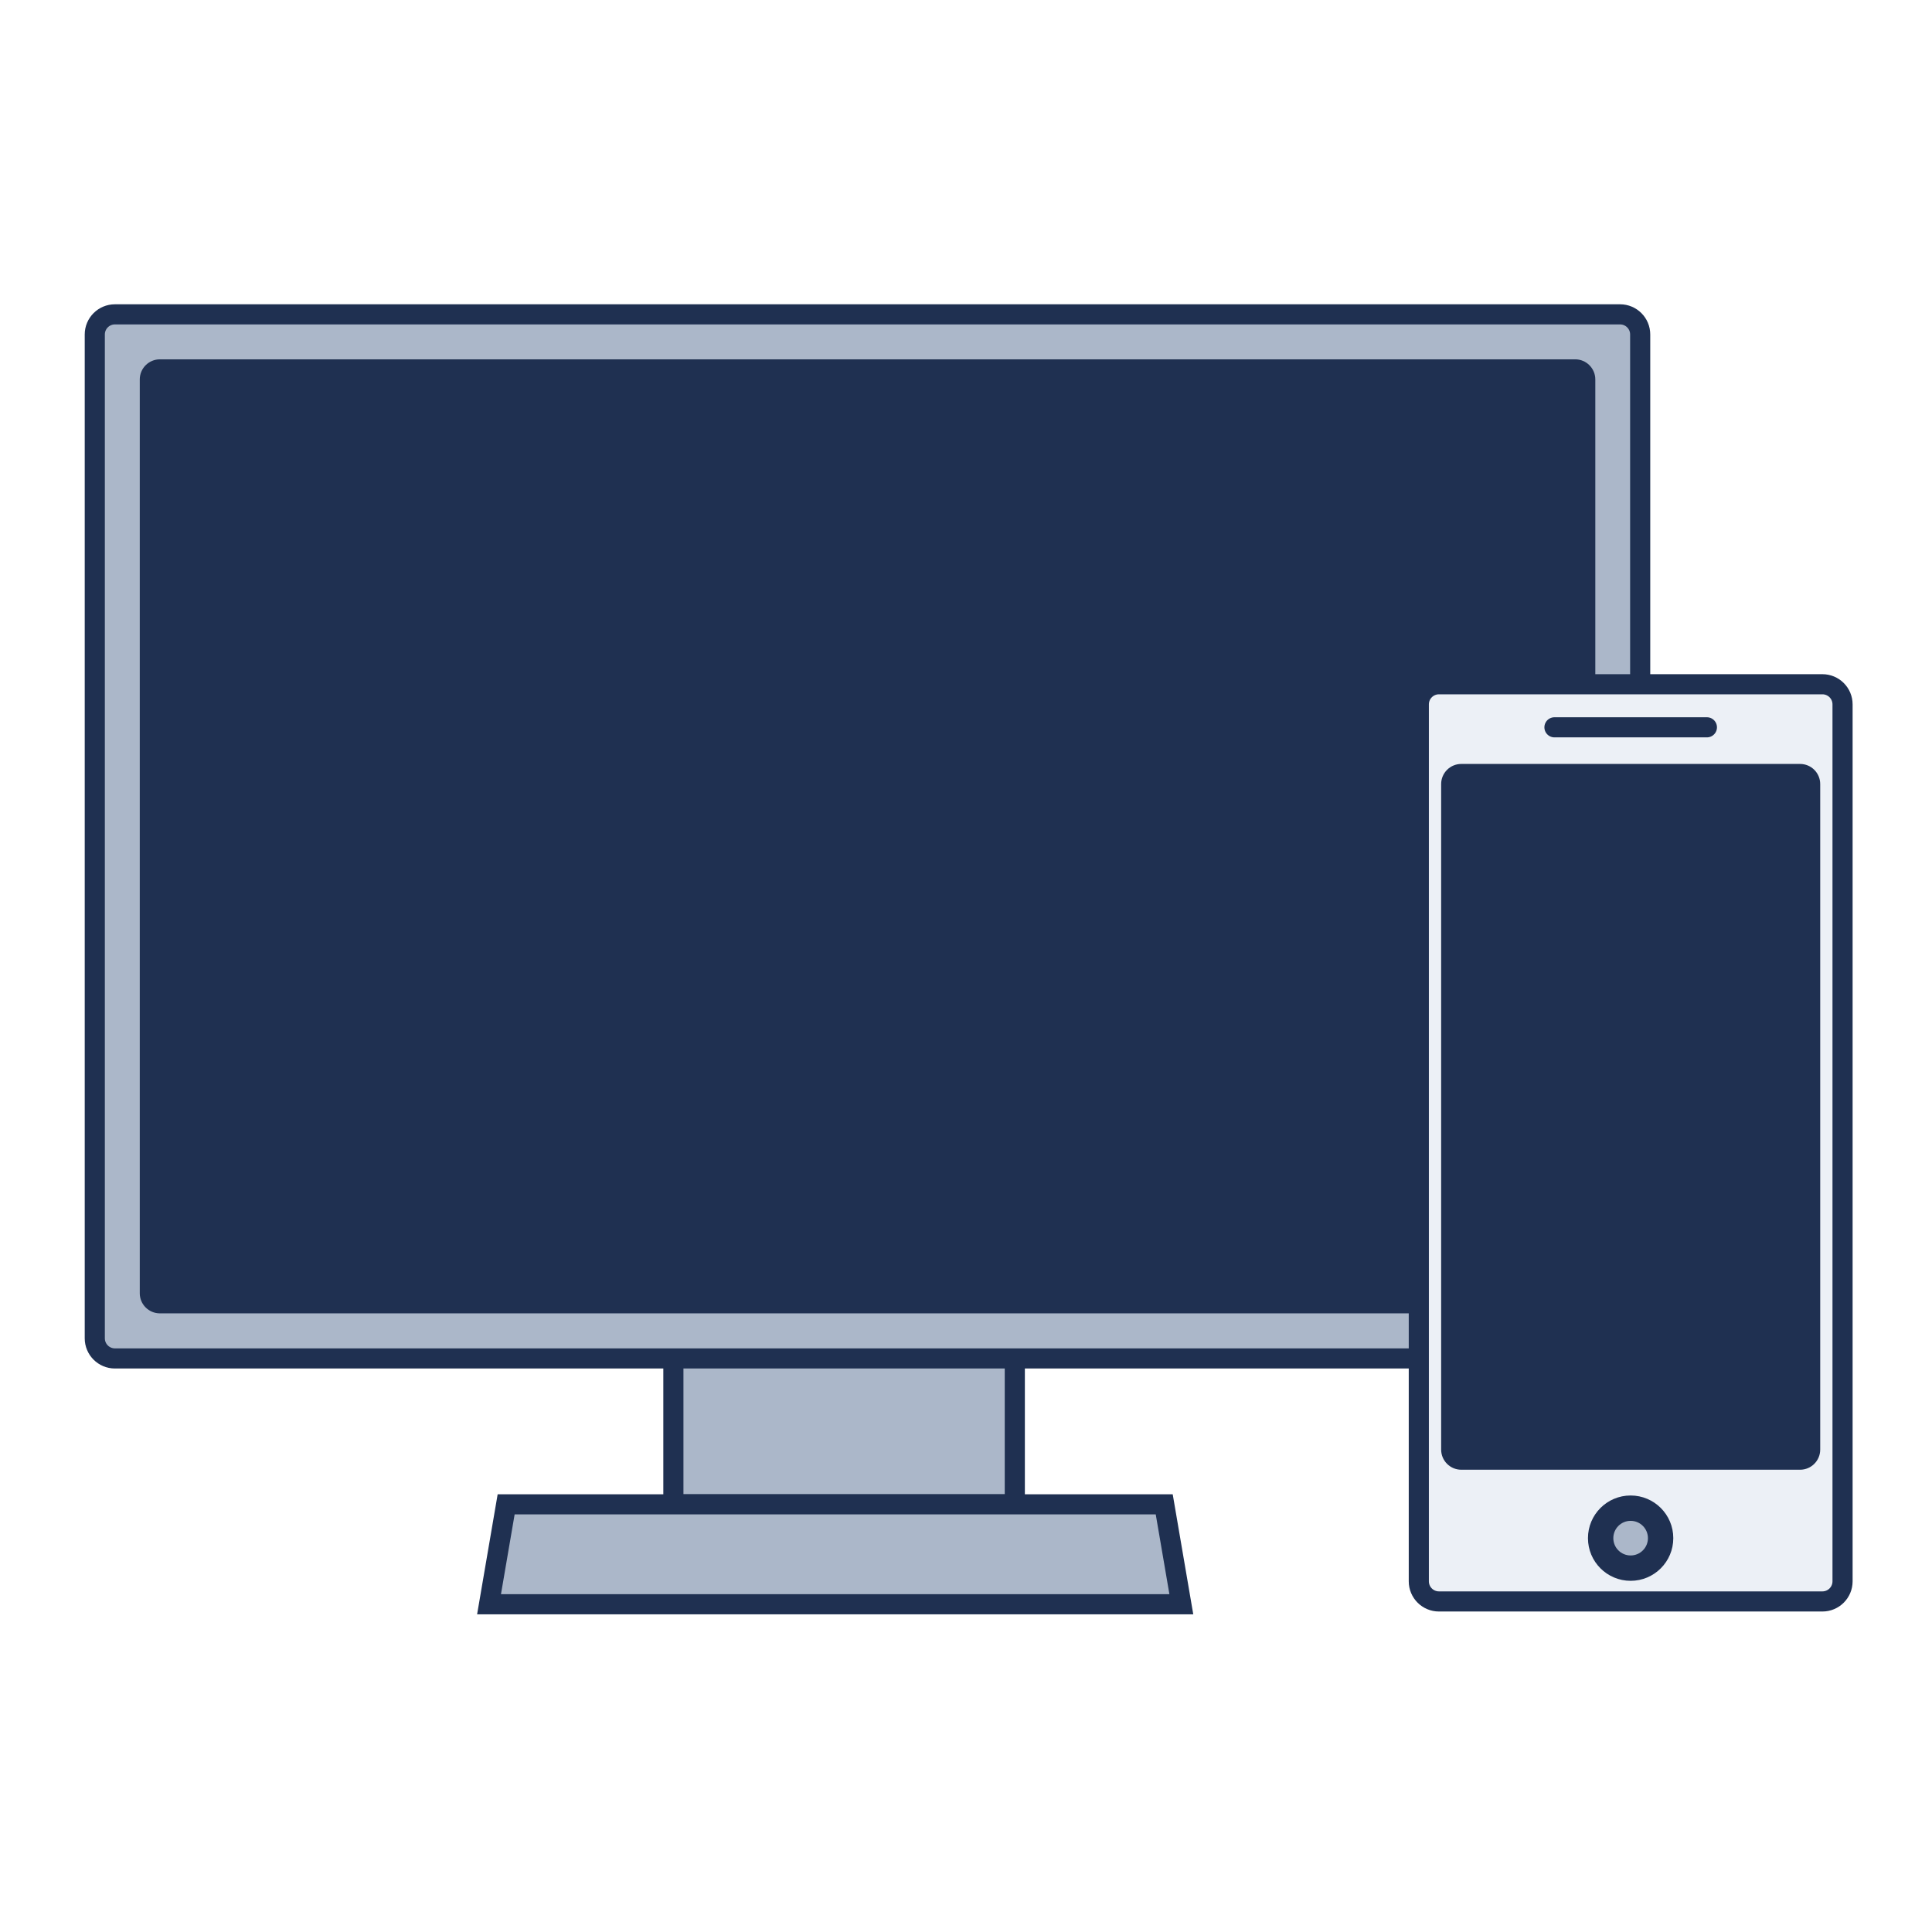
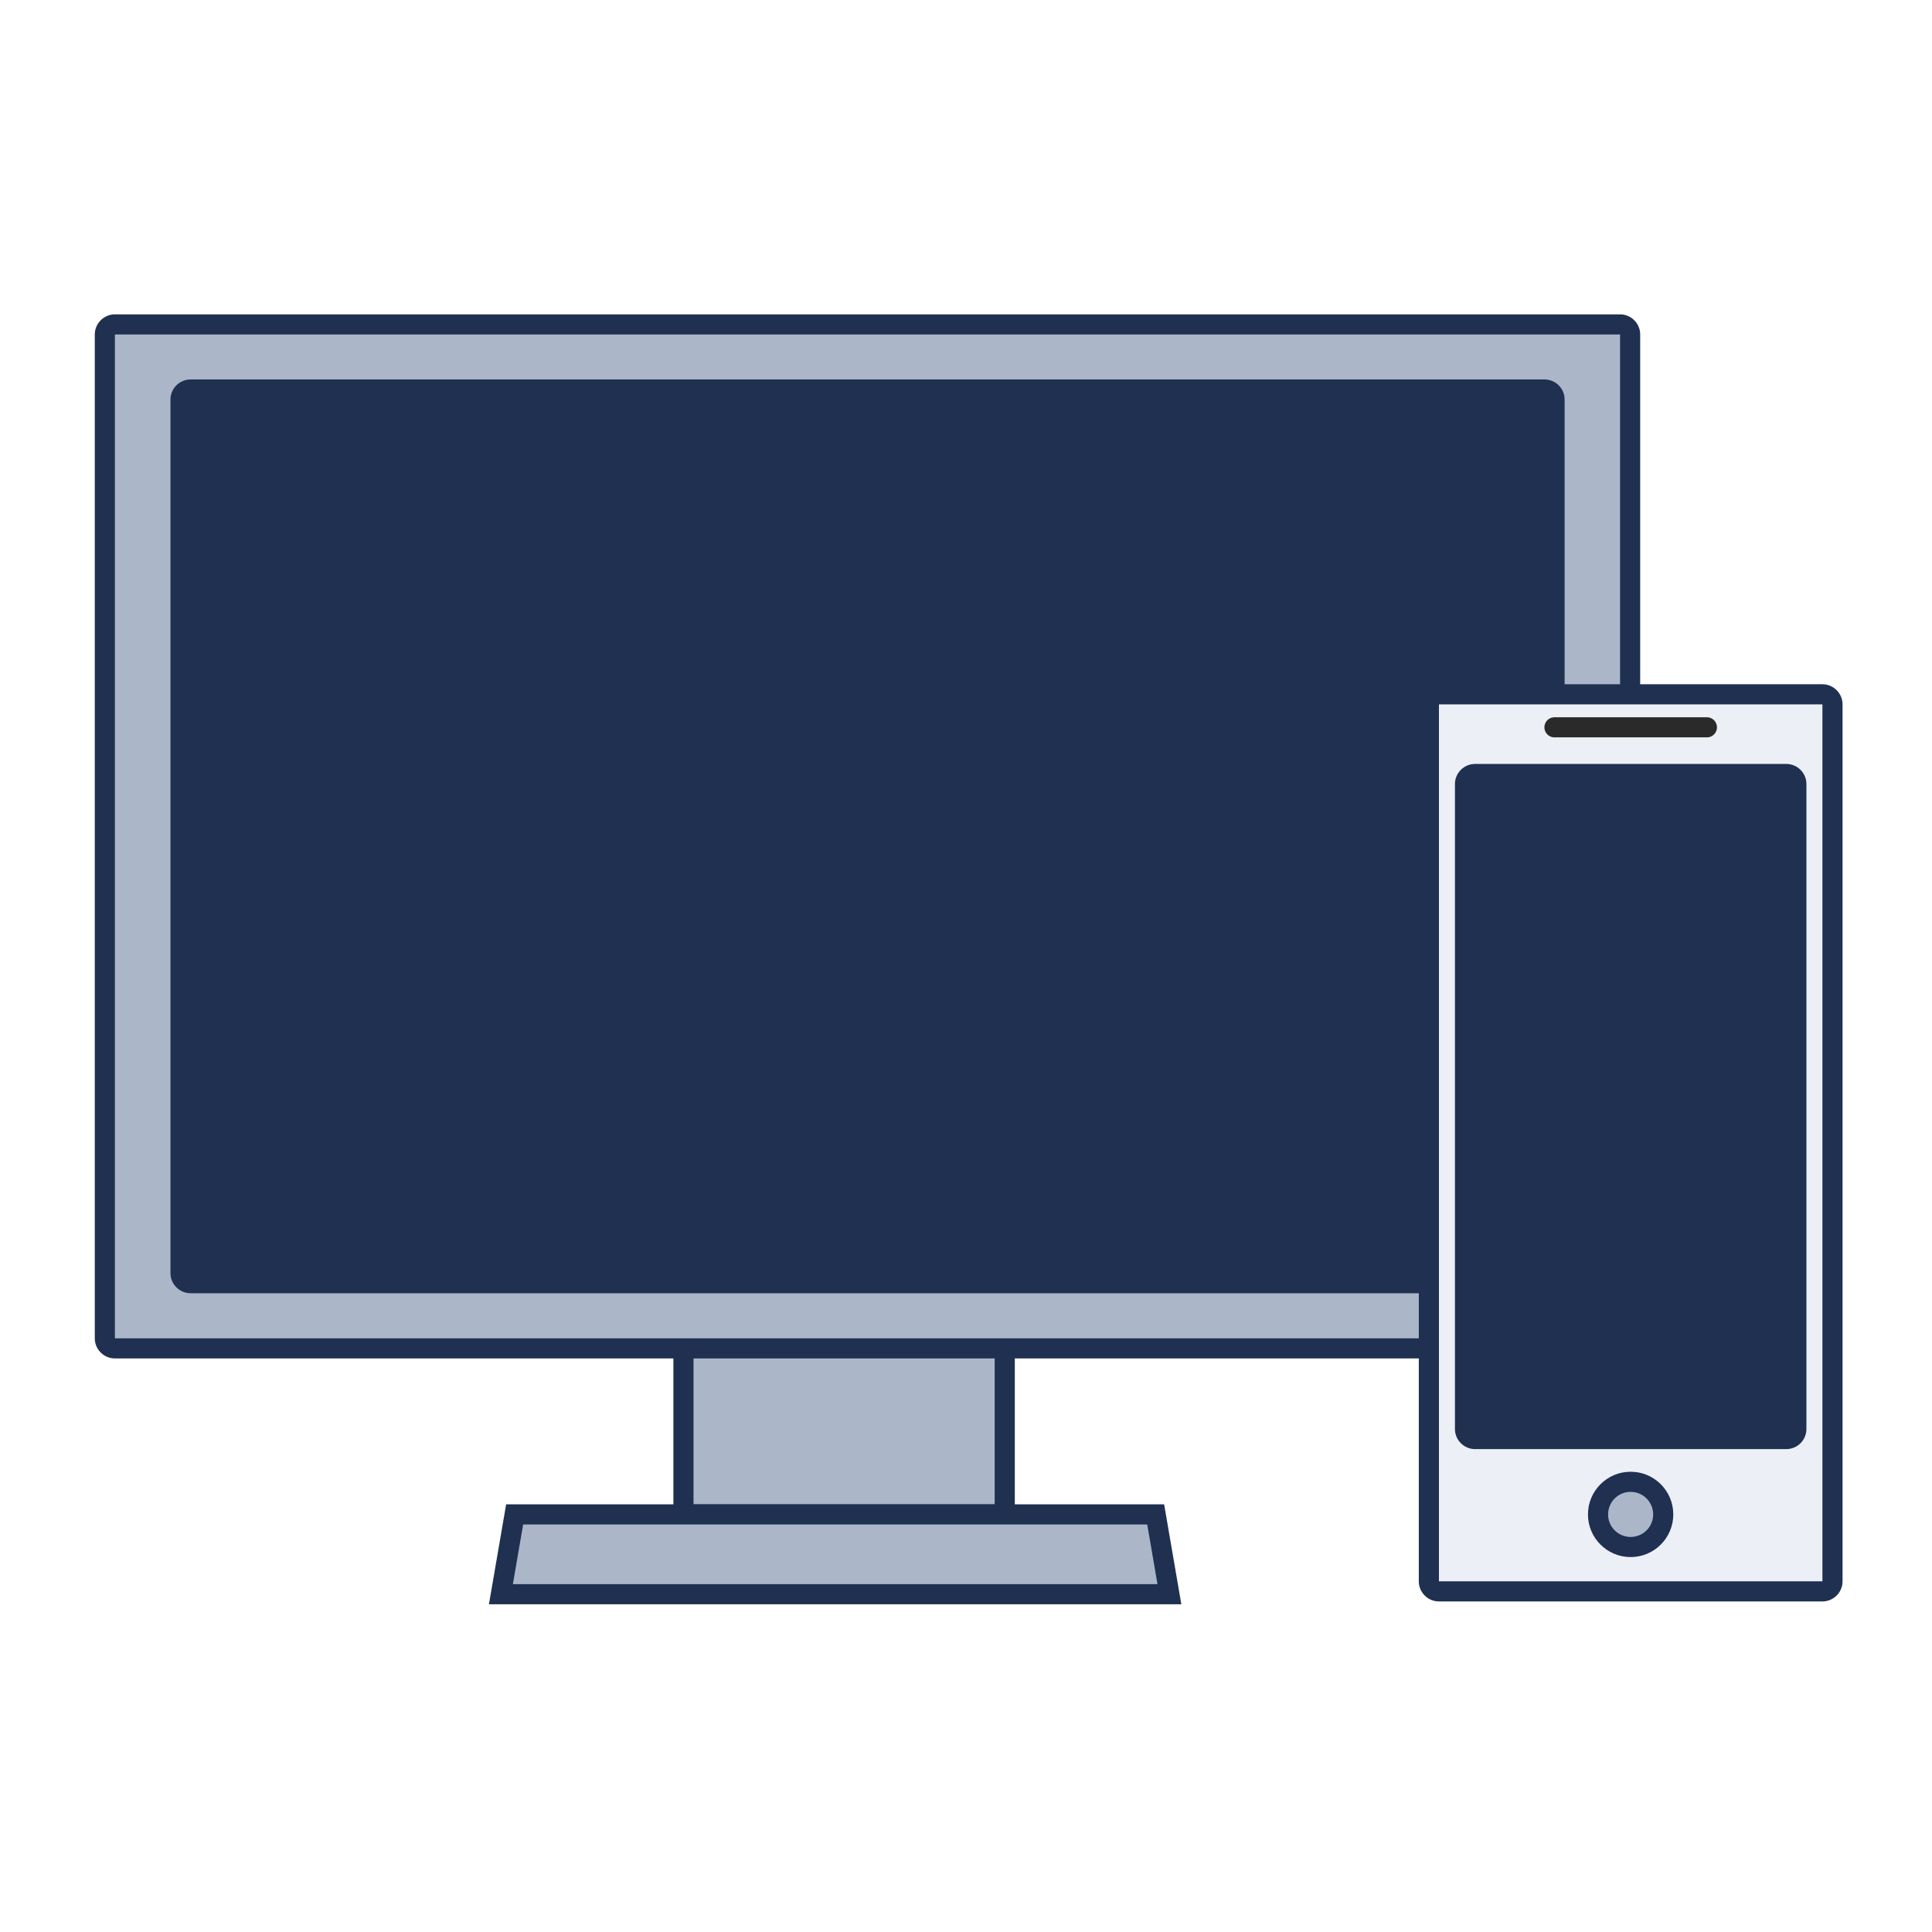
<svg xmlns="http://www.w3.org/2000/svg" id="Icons" viewBox="0 0 192 192">
-   <defs>
-     <style>
-       .cls-1, .cls-2 {
-         stroke-width: 0px;
-       }
- 
-       .cls-1, .cls-3 {
-         fill: #abb7c9;
-       }
- 
-       .cls-4 {
-         fill: #ecf0f6;
-       }
- 
-       .cls-4, .cls-5, .cls-3 {
-         stroke: #1f3051;
-         stroke-miterlimit: 10;
-         stroke-width: 2px;
-       }
- 
-       .cls-5 {
-         fill: none;
-         stroke-linecap: round;
-       }
- 
-       .cls-2 {
-         fill: #1f3051;
-       }
-     </style>
-   </defs>
  <g id="Icon-Platform">
    <g>
-       <rect class="cls-3" x="66.92" y="91.1" width="33.93" height="58.4" />
-       <polygon class="cls-3" points="104.74 159.43 61.26 159.43 48.6 159.43 50.3 149.5 59.55 149.5 106.45 149.5 115.7 149.5 117.4 159.43 104.74 159.43" />
-       <rect class="cls-3" x="9.42" y="31.24" width="153.58" height="103.76" rx="2" ry="2" />
-       <rect class="cls-2" x="13.89" y="35.71" width="144.65" height="94.81" rx="2" ry="2" />
+       <g>
+         <rect x="67.92" y="94.1" width="31.93" height="56.4" fill="#abb7c9" stroke-width="0" />
+         <path d="M98.85,95.1v54.4h-29.93v-54.4h29.93M100.85,93.1h-33.93v58.4h33.93v-58.4h0Z" fill="#1f3051" stroke-width="0" />
+       </g>
+       <g>
+         <polygon points="49.78 158.43 51.15 150.5 114.85 150.5 116.22 158.43 49.78 158.43" fill="#abb7c9" stroke-width="0" />
+         <path d="M114.01,151.5l1.02,5.93H50.97l1.02-5.93h62.02M115.7,149.5H50.3l-1.71,9.93h68.81l-1.71-9.93h0Z" fill="#1f3051" stroke-width="0" />
+       </g>
+       <g>
+         <rect x="10.42" y="32.24" width="151.58" height="101.76" rx="1" ry="1" fill="#abb7c9" stroke-width="0" />
+         <path d="M161,33.24v99.76H11.42V33.24h149.58M161,31.24H11.42c-1.1,0-2,.9-2,2v99.76c0,1.1.9,2,2,2h149.58c1.1,0,2-.9,2-2V33.24c0-1.1-.9-2-2-2h0Z" fill="#1f3051" stroke-width="0" />
+       </g>
+       <rect x="16.94" y="37.71" width="138.55" height="90.81" rx="2" ry="2" fill="#1f3051" stroke-width="0" />
    </g>
    <g>
-       <rect class="cls-4" x="141" y="68" width="42.11" height="91.15" rx="2" ry="2" />
-       <rect class="cls-2" x="143.22" y="75.92" width="37.67" height="70.14" rx="2" ry="2" />
-       <circle class="cls-2" cx="162.05" cy="152.86" r="4.24" />
-       <circle class="cls-1" cx="162.05" cy="152.86" r="1.72" />
-       <line class="cls-5" x1="154.48" y1="72.28" x2="169.63" y2="72.28" />
+       <g>
+         <rect x="142" y="69" width="40.11" height="89.15" rx="1" ry="1" fill="#ecf0f6" stroke-width="0" />
+         <path d="M181.11,70v87.15h-38.11v-87.15h38.11M181.11,68h-38.11c-1.1,0-2,.9-2,2v87.15c0,1.1.9,2,2,2h38.11c1.1,0,2-.9,2-2v-87.15c0-1.1-.9-2-2-2h0Z" fill="#1f3051" stroke-width="0" />
+       </g>
+       <rect x="144.59" y="75.92" width="34.93" height="68.09" rx="2" ry="2" fill="#1f3051" stroke-width="0" />
+       <g>
+         <path d="M162.05,153.74c-1.78,0-3.24-1.45-3.24-3.24s1.45-3.24,3.24-3.24,3.24,1.45,3.24,3.24-1.45,3.24-3.24,3.24Z" fill="#abb7c9" stroke-width="0" />
+         <path d="M162.05,148.26c1.23,0,2.24,1,2.24,2.24s-1,2.24-2.24,2.24-2.24-1-2.24-2.24,1-2.24,2.24-2.24M162.05,146.26c-2.34,0-4.24,1.9-4.24,4.24s1.9,4.24,4.24,4.24,4.24-1.9,4.24-4.24-1.9-4.24-4.24-4.24h0Z" fill="#1f3051" stroke-width="0" />
+       </g>
+       <line x1="154.48" y1="72.28" x2="169.63" y2="72.28" fill="none" stroke="#2a2a2a" stroke-linecap="round" stroke-miterlimit="10" stroke-width="2" />
    </g>
  </g>
</svg>
